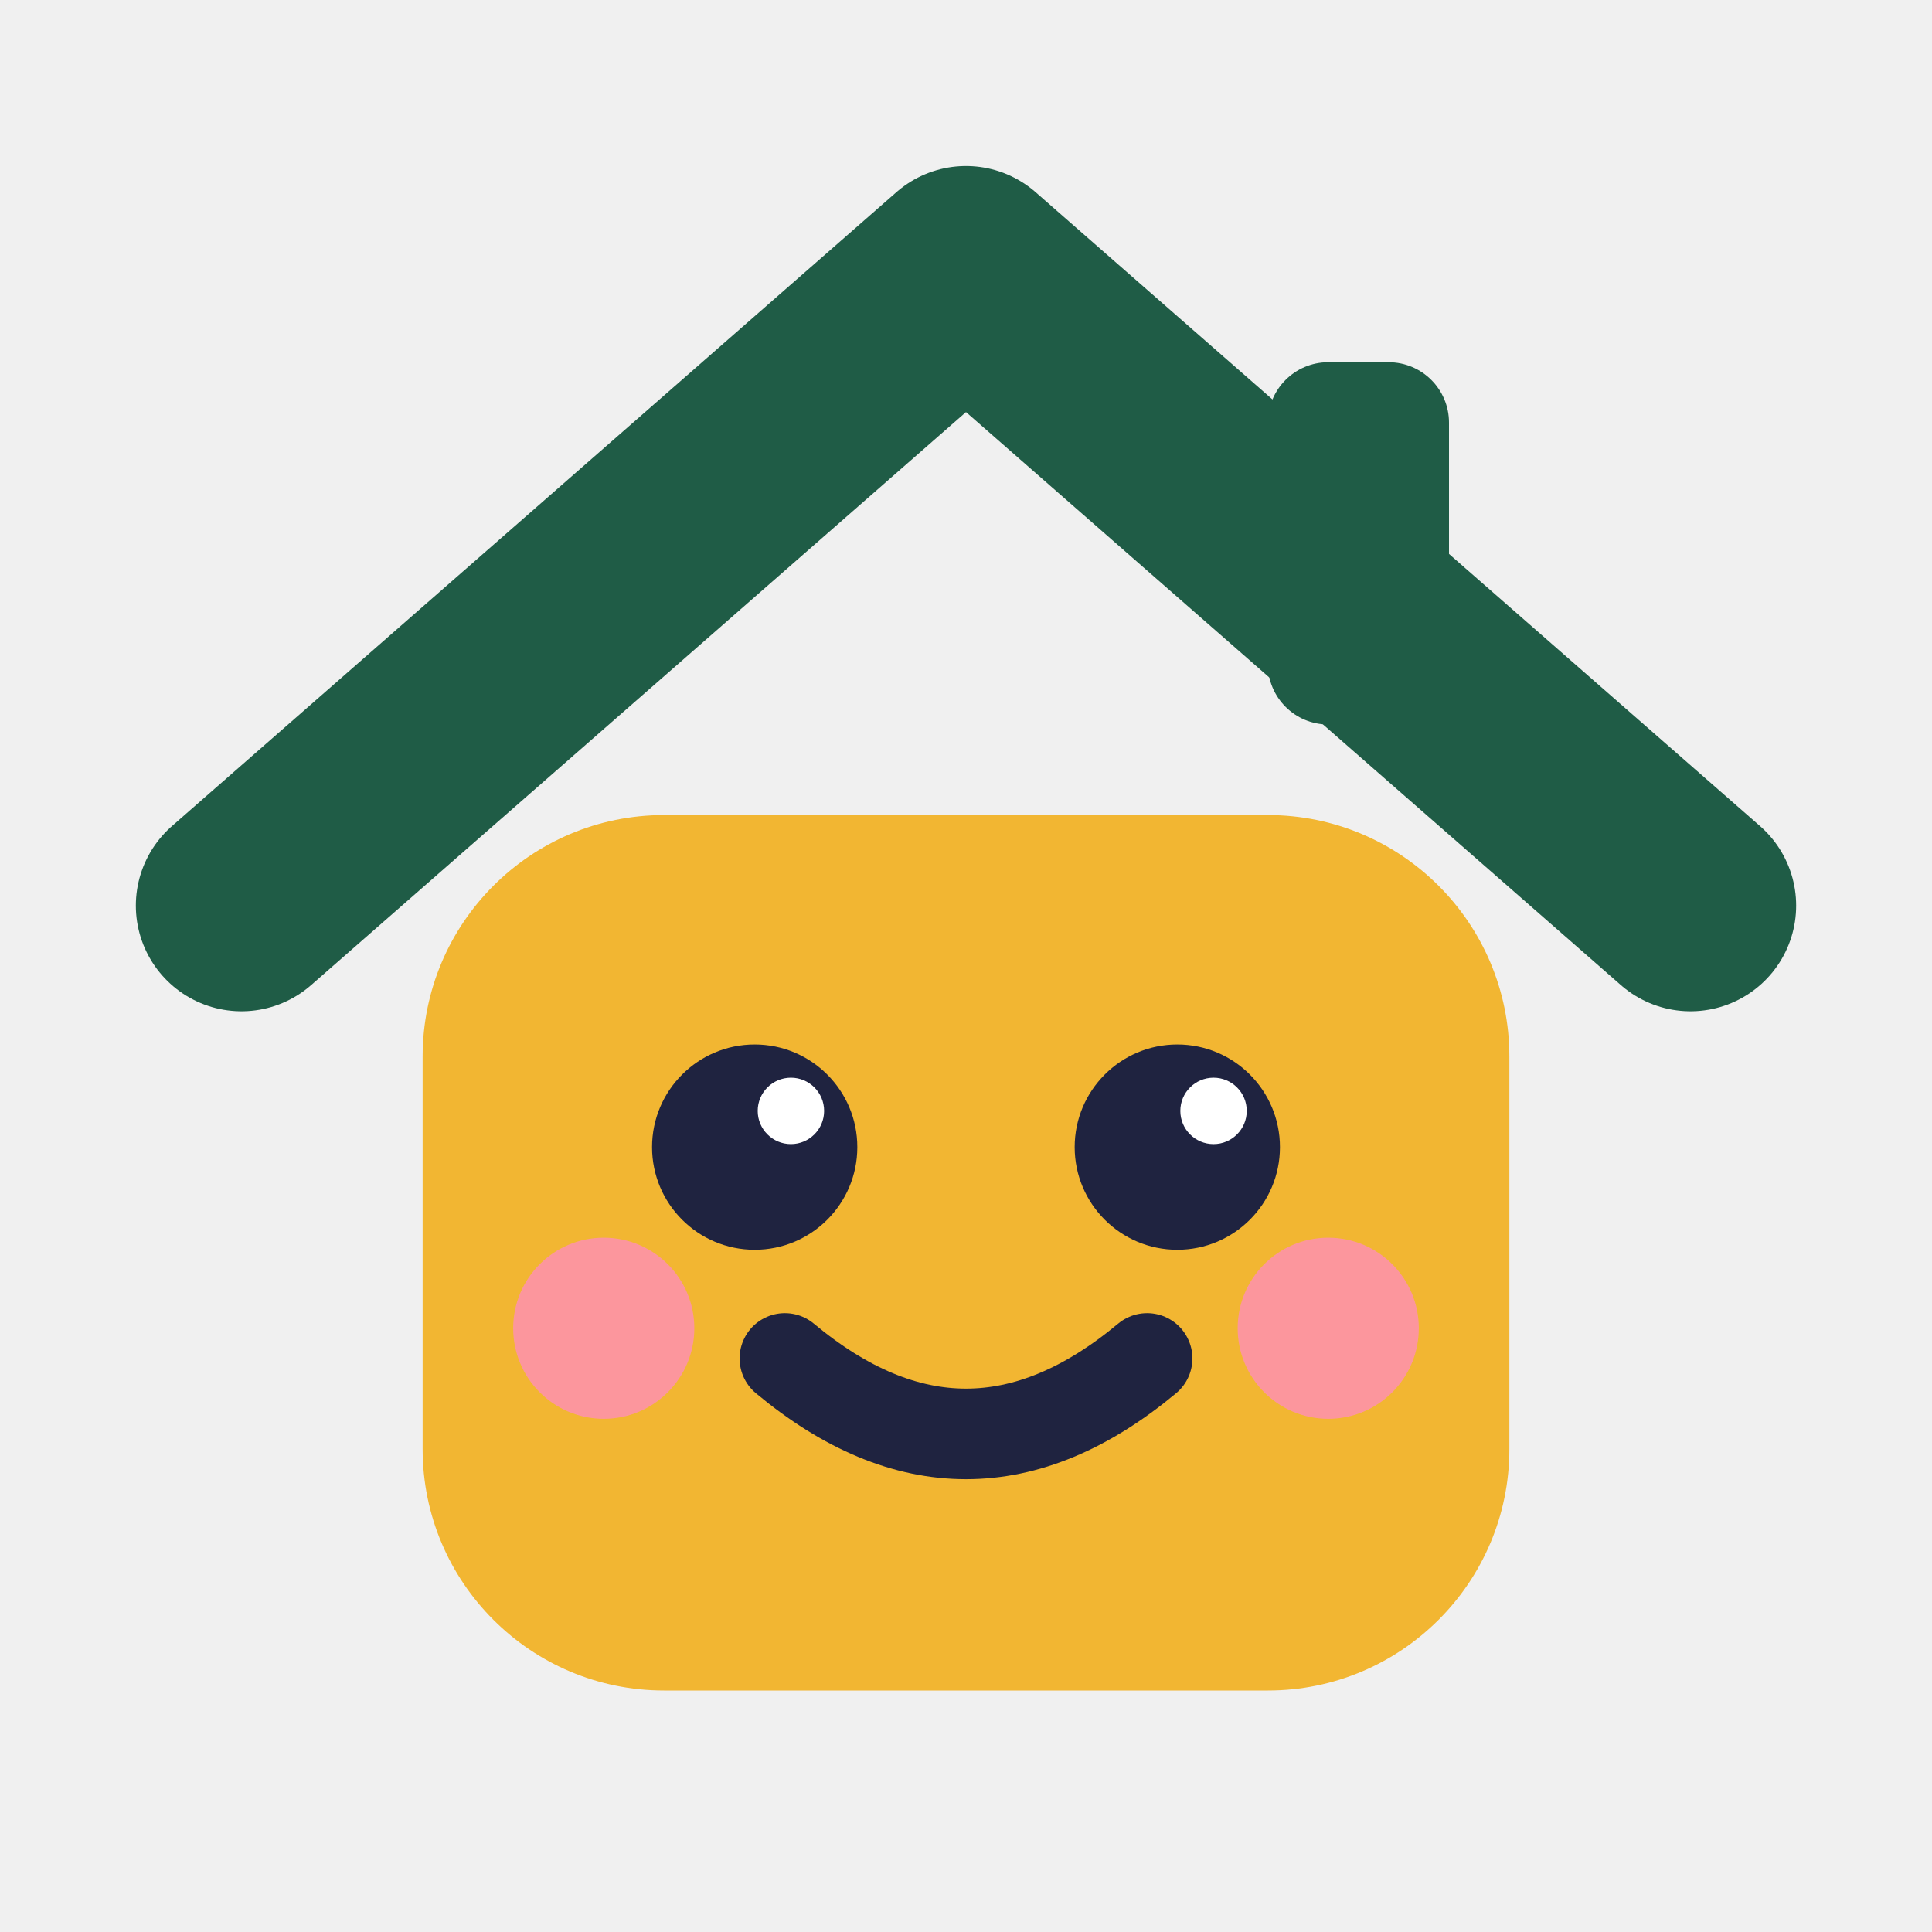
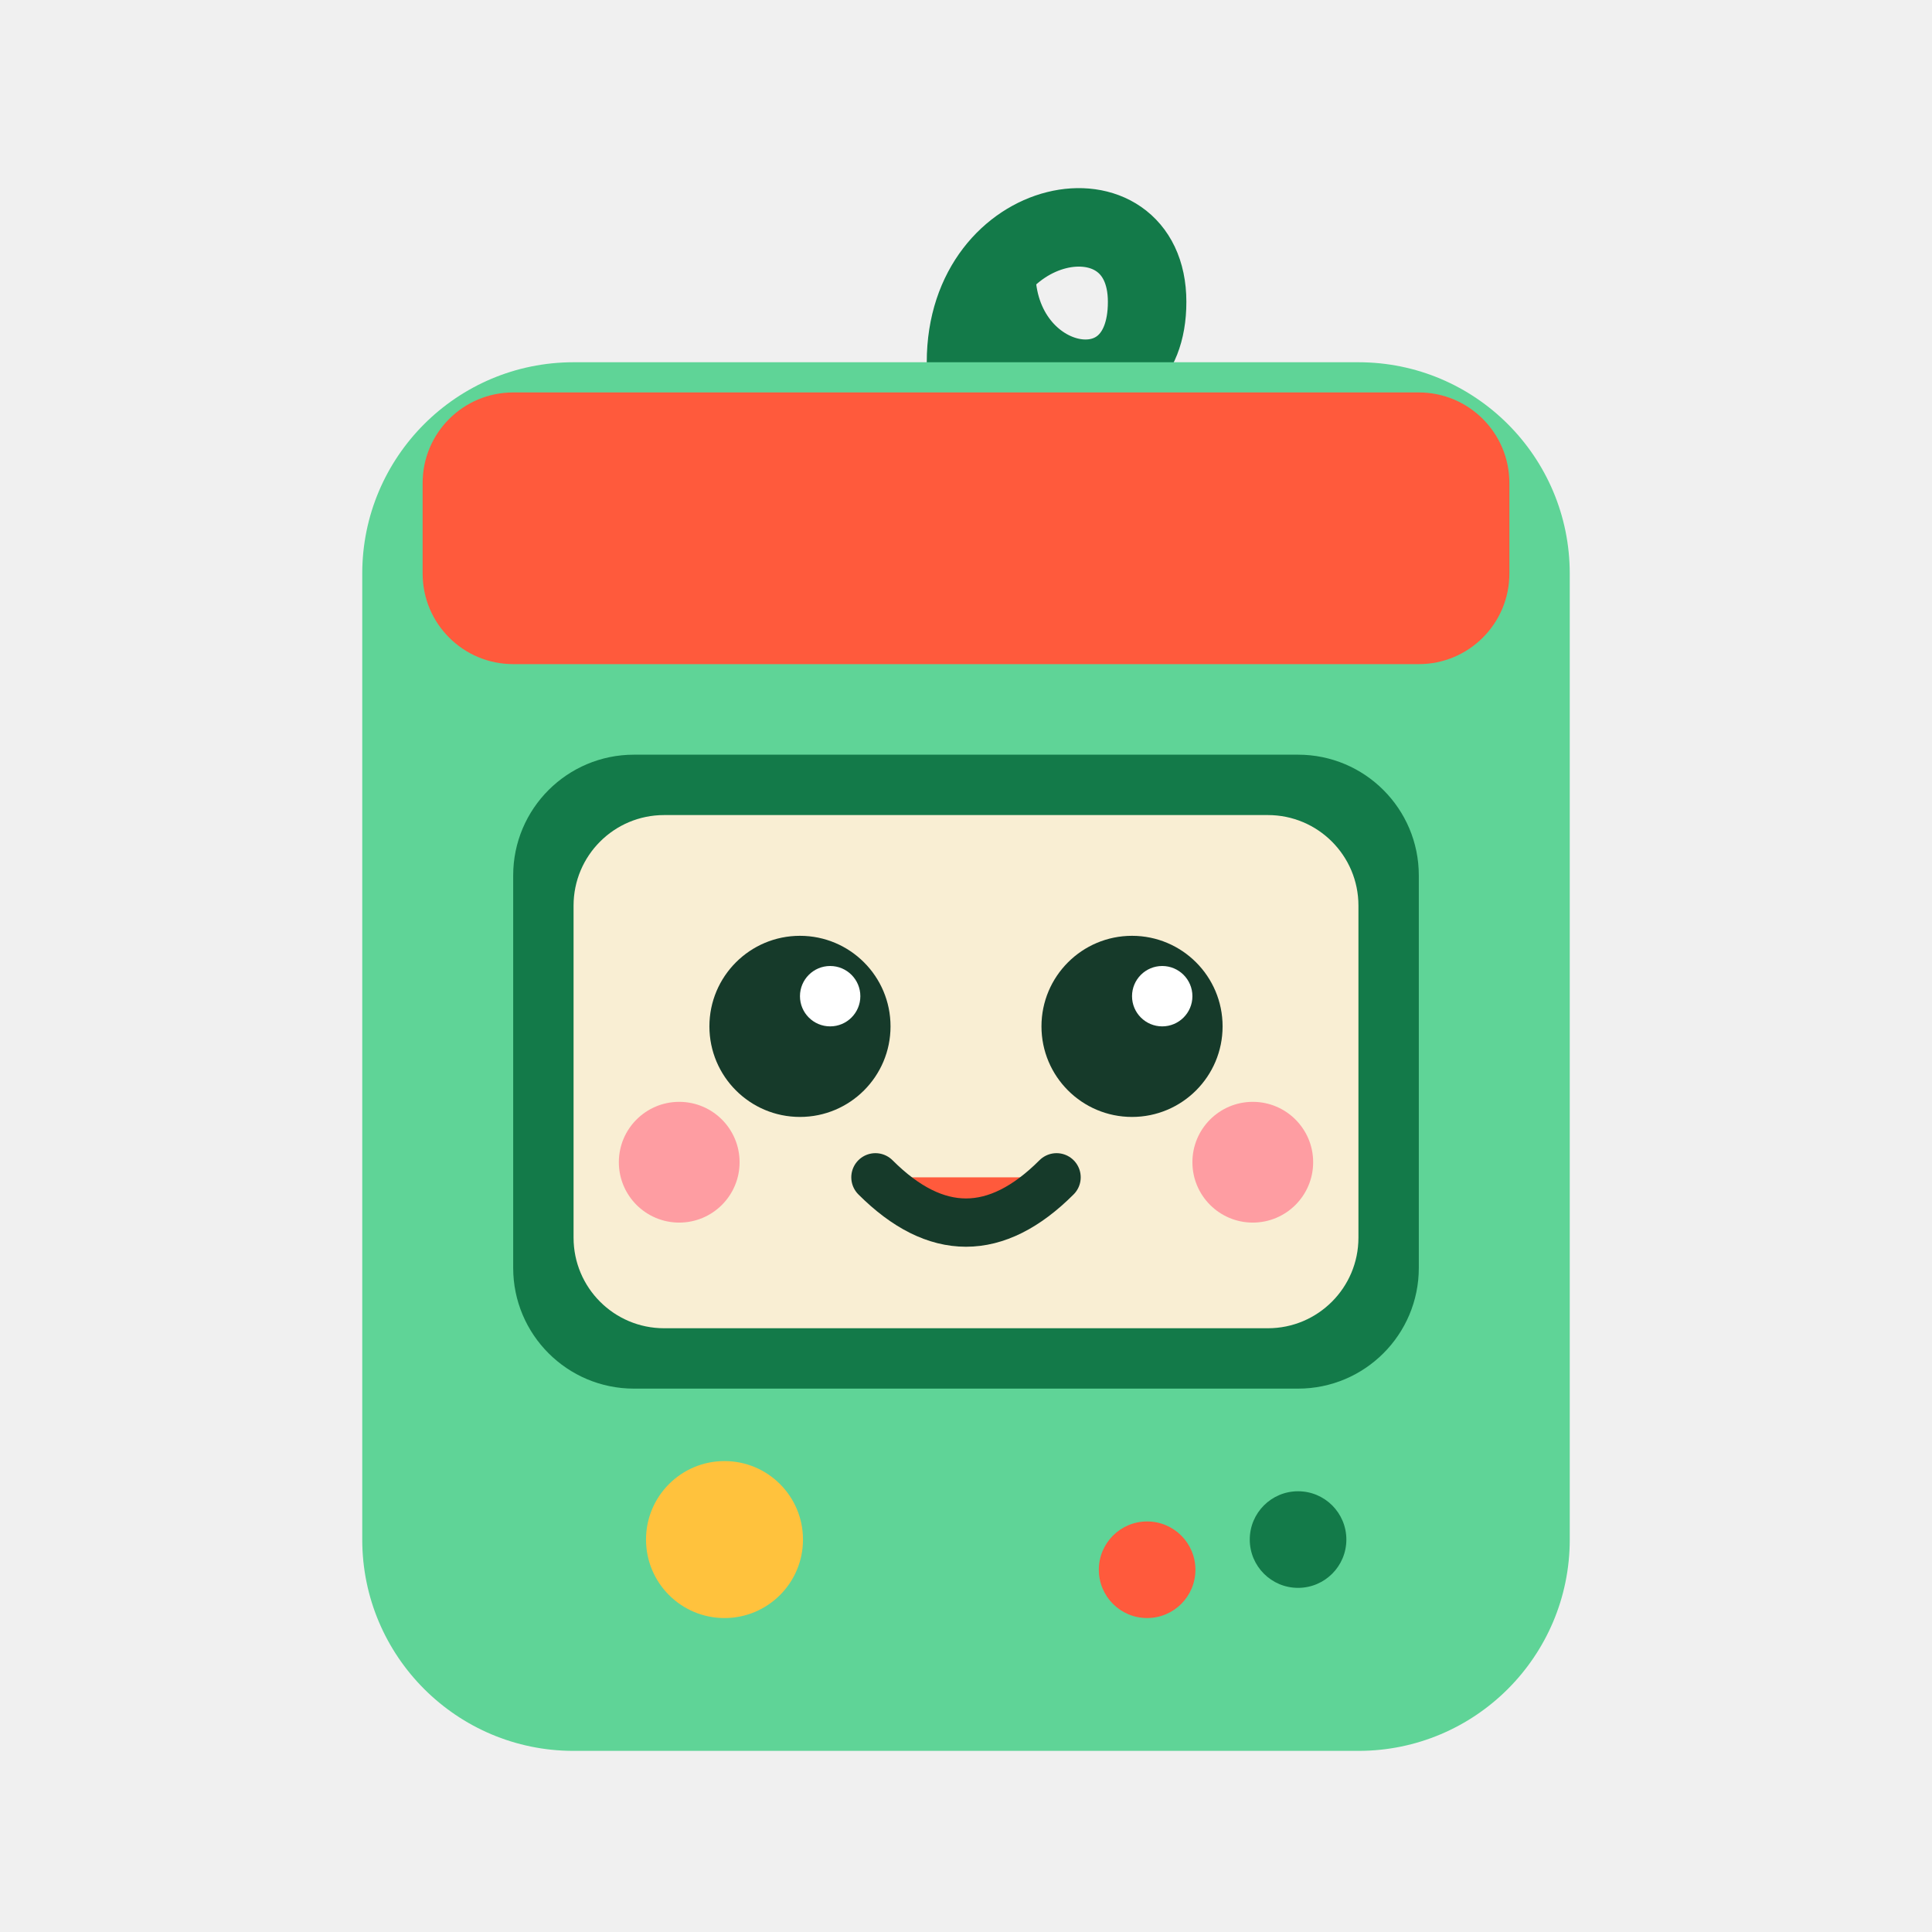
<svg xmlns="http://www.w3.org/2000/svg" viewBox="0 0 64 64">
  <style>:root{--roof:#1f5c46;--wall:#f2b632}</style>
-   <path d="M8 30 32 9l24 21" fill="none" stroke="#1f5c46" stroke-width="7" stroke-linecap="round" stroke-linejoin="round" />
-   <rect x="14" y="27" width="36" height="29" rx="8" fill="#f2b632" />
-   <rect x="42" y="12" width="6" height="12" rx="2" fill="#1f5c46" />
-   <circle cx="25" cy="38" r="3.4" fill="#1f2340" />
-   <circle cx="39" cy="38" r="3.4" fill="#1f2340" />
-   <circle cx="26.2" cy="36.8" r="1.1" fill="#fff" />
-   <circle cx="40.2" cy="36.8" r="1.1" fill="#fff" />
-   <path d="M26 45q6 5 12 0" fill="none" stroke="#1f2340" stroke-width="3" stroke-linecap="round" />
-   <circle cx="20" cy="44" r="3" fill="#ff8fb8" opacity=".8" />
-   <circle cx="44" cy="44" r="3" fill="#ff8fb8" opacity=".8" />
+   <path d="M32 12c0-5 6-6 6-2s-5 3-5-1" fill="none" stroke="#137a49" stroke-width="2.6" stroke-linecap="round" />
+   <rect x="12" y="12" width="40" height="46" rx="7" fill="#5fd497" />
+   <rect x="14" y="13" width="36" height="9" rx="3" fill="#ff5a3c" />
+   <rect x="17" y="25" width="30" height="21" rx="4" fill="#137a49" />
+   <rect x="19" y="27" width="26" height="17" rx="3" fill="#f9eed3" />
+   <circle cx="26.5" cy="34" r="3" fill="#163a2a" />
+   <circle cx="37.5" cy="34" r="3" fill="#163a2a" />
+   <circle cx="27.5" cy="33" r="1" fill="#fff" />
+   <circle cx="38.5" cy="33" r="1" fill="#fff" />
+   <path d="M29 39q3 3 6 0" fill="#ff5a3c" stroke="#163a2a" stroke-width="1.6" stroke-linecap="round" />
+   <circle cx="22.5" cy="38.5" r="2" fill="#ff8f9a" opacity=".85" />
+   <circle cx="41.5" cy="38.5" r="2" fill="#ff8f9a" opacity=".85" />
+   <circle cx="24" cy="51" r="2.6" fill="#ffc23d" />
+   <circle cx="38" cy="52" r="1.6" fill="#ff5a3c" />
+   <circle cx="43" cy="51" r="1.6" fill="#137a49" />
</svg>
